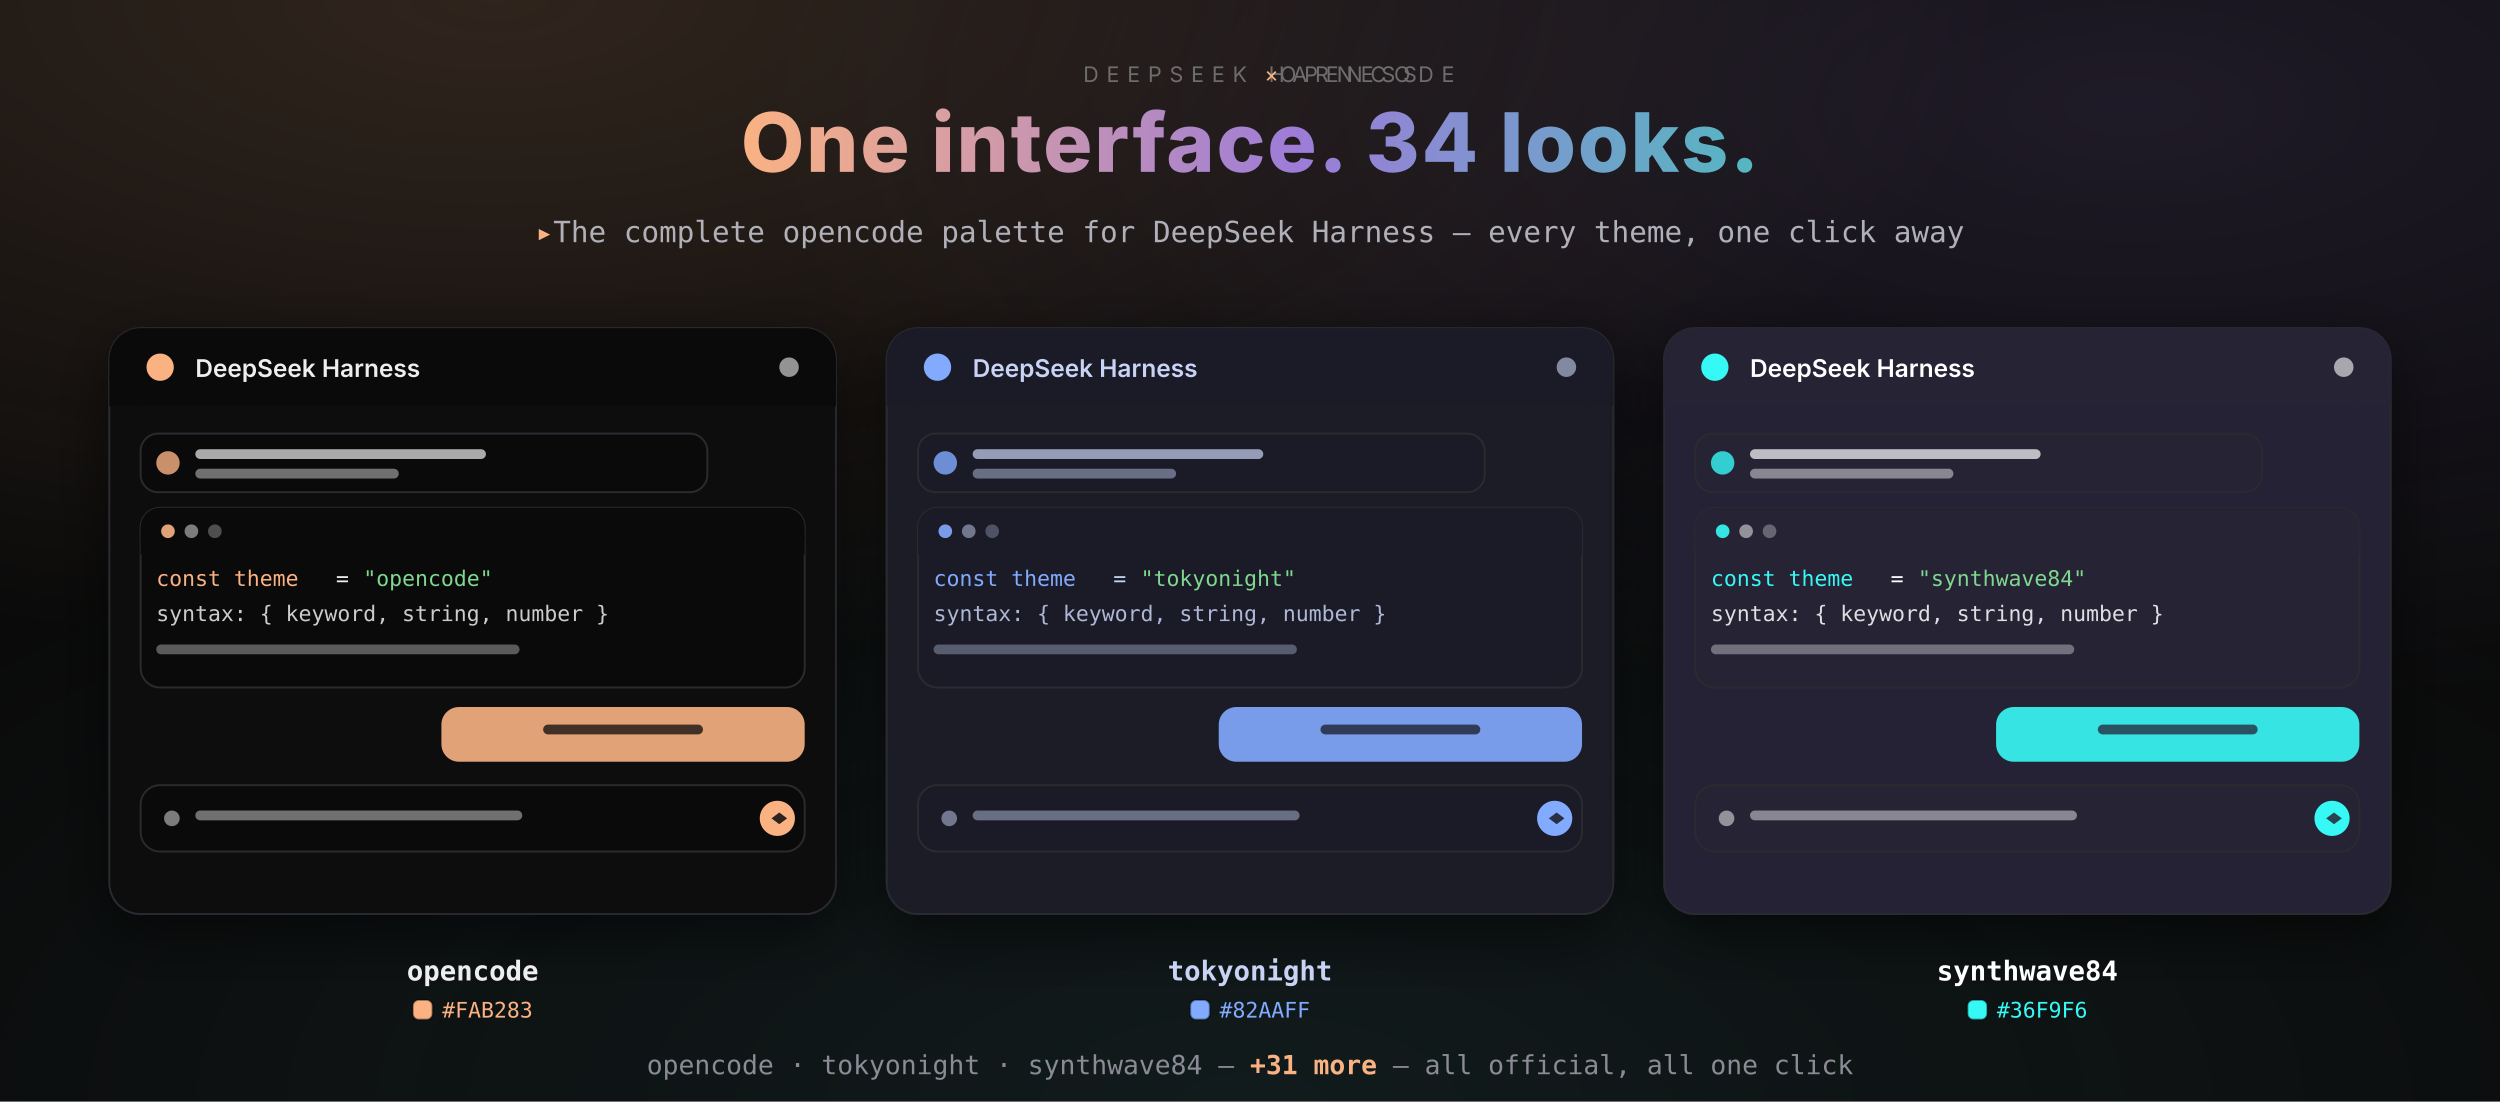
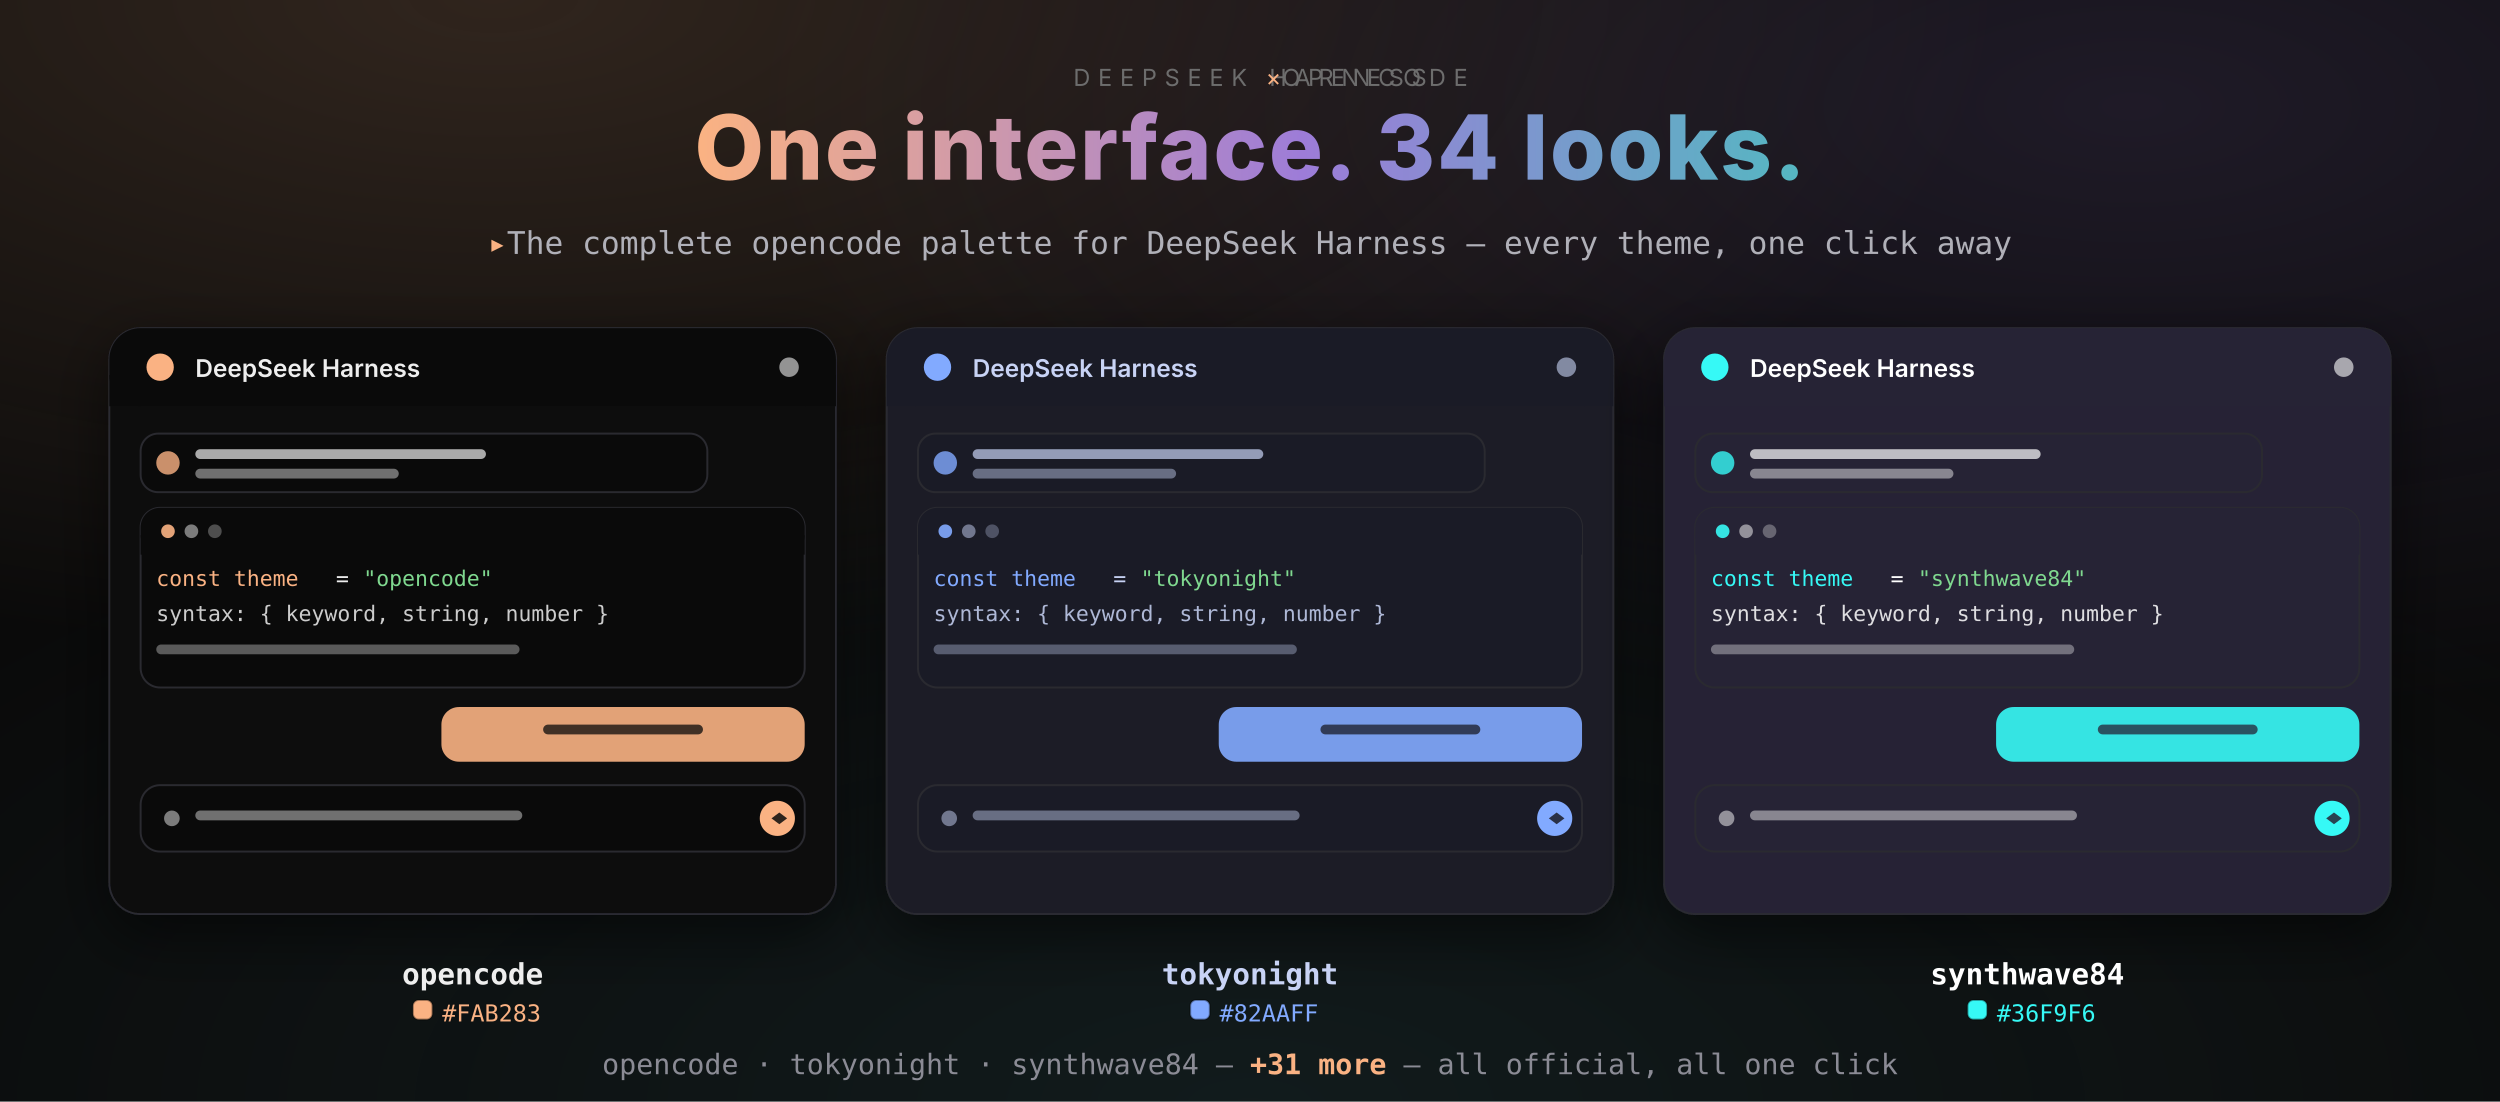
<svg xmlns="http://www.w3.org/2000/svg" width="1280" height="564" viewBox="0 0 1280 564">
  <defs>
    <radialGradient id="haloOrange" cx="20%" cy="0%" r="60%">
      <stop offset="0%" stop-color="#FAB283" stop-opacity="0.16" />
      <stop offset="100%" stop-color="#FAB283" stop-opacity="0" />
    </radialGradient>
    <radialGradient id="haloViolet" cx="85%" cy="10%" r="55%">
      <stop offset="0%" stop-color="#9D7CD8" stop-opacity="0.14" />
      <stop offset="100%" stop-color="#9D7CD8" stop-opacity="0" />
    </radialGradient>
    <radialGradient id="haloTeal" cx="50%" cy="100%" r="65%">
      <stop offset="0%" stop-color="#56B6C2" stop-opacity="0.10" />
      <stop offset="100%" stop-color="#56B6C2" stop-opacity="0" />
    </radialGradient>
    <linearGradient id="titleGrad" x1="0" y1="0" x2="1" y2="0">
      <stop offset="0%" stop-color="#FAB283" />
      <stop offset="55%" stop-color="#9D7CD8" />
      <stop offset="100%" stop-color="#56B6C2" />
    </linearGradient>
  </defs>
  <rect width="100%" height="100%" fill="#0a0a0a" />
  <rect width="100%" height="100%" fill="url(#haloOrange)" />
  <rect width="100%" height="100%" fill="url(#haloViolet)" />
  <rect width="100%" height="100%" fill="url(#haloTeal)" />
-   <text x="640" y="42" text-anchor="middle" font-family="-apple-system,Segoe UI,Microsoft YaHei,PingFang SC,sans-serif" font-size="11" letter-spacing="4" fill="#6d6d6d">DEEPSEEK HARNESS</text>
-   <text x="651" y="42" text-anchor="middle" font-family="-apple-system,Segoe UI,Microsoft YaHei,PingFang SC,sans-serif" font-size="11" letter-spacing="2" fill="#FAB283">×</text>
-   <text x="700" y="42" text-anchor="middle" font-family="-apple-system,Segoe UI,Microsoft YaHei,PingFang SC,sans-serif" font-size="11" letter-spacing="4" fill="#6d6d6d">OPENCODE</text>
-   <text x="640" y="88" text-anchor="middle" font-family="-apple-system,Segoe UI,Microsoft YaHei,PingFang SC,sans-serif" font-size="42" font-weight="800" letter-spacing="1" fill="url(#titleGrad)">One interface. 34 looks.</text>
-   <text x="640" y="124" text-anchor="middle" font-family="ui-monospace,SFMono-Regular,Menlo,Consolas,monospace" font-size="15" fill="#b0b0b8">
+   <text x="640" y="44" text-anchor="middle" font-family="-apple-system,Segoe UI,Microsoft YaHei,PingFang SC,sans-serif" font-size="12" letter-spacing="4" fill="#6d6d6d">DEEPSEEK HARNESS</text>
+   <text x="652" y="44" text-anchor="middle" font-family="-apple-system,Segoe UI,Microsoft YaHei,PingFang SC,sans-serif" font-size="12" letter-spacing="2" fill="#FAB283">×</text>
+   <text x="704" y="44" text-anchor="middle" font-family="-apple-system,Segoe UI,Microsoft YaHei,PingFang SC,sans-serif" font-size="12" letter-spacing="4" fill="#6d6d6d">OPENCODE</text>
+   <text x="640" y="92" text-anchor="middle" font-family="-apple-system,Segoe UI,Microsoft YaHei,PingFang SC,sans-serif" font-size="46" font-weight="800" letter-spacing="1" fill="url(#titleGrad)">One interface. 34 looks.</text>
+   <text x="640" y="130" text-anchor="middle" font-family="ui-monospace,SFMono-Regular,Menlo,Consolas,monospace" font-size="16" fill="#b0b0b8">
    <tspan fill="#FAB283">▸ </tspan>The complete opencode palette for DeepSeek Harness — every theme, one click away</text>
  <g>
    <defs>
      <filter id="glowopencode" x="-20%" y="-20%" width="140%" height="140%">
        <feDropShadow dx="0" dy="10" stdDeviation="16" flood-color="#000" flood-opacity="0.55" />
      </filter>
    </defs>
    <rect x="56" y="168" width="372" height="300" rx="16" fill="#0A0A0A" stroke="#2a2a30" filter="url(#glowopencode)" />
    <rect x="56" y="168" width="372" height="40" rx="16" fill="#0A0A0A" />
    <rect x="56" y="192" width="372" height="16" fill="#0A0A0A" />
    <circle cx="82" cy="188" r="7" fill="#FAB283" />
    <text x="100" y="193" font-family="-apple-system,Segoe UI,Microsoft YaHei,PingFang SC,sans-serif" font-size="12.5" font-weight="600" fill="#EEEEEE">DeepSeek Harness</text>
    <circle cx="404" cy="188" r="5" fill="#EEEEEE" opacity="0.6" />
    <rect x="72" y="222" width="290.16" height="30" rx="9" fill="#0A0A0A" stroke="#2a2a30" />
    <circle cx="86" cy="237" r="6" fill="#FAB283" opacity="0.8" />
    <rect x="100" y="230" width="148.8" height="5" rx="2.5" fill="#EEEEEE" opacity="0.7" />
    <rect x="100" y="240" width="104.16" height="5" rx="2.5" fill="#EEEEEE" opacity="0.45" />
    <rect x="72" y="260" width="340" height="92" rx="10" fill="#0A0A0A" stroke="#2a2a30" />
    <rect x="72" y="260" width="340" height="24" rx="10" fill="#0A0A0A" />
    <rect x="72" y="274" width="340" height="10" fill="#0A0A0A" />
    <circle cx="86" cy="272" r="3.5" fill="#FAB283" opacity="0.9" />
    <circle cx="98" cy="272" r="3.5" fill="#EEEEEE" opacity="0.5" />
    <circle cx="110" cy="272" r="3.5" fill="#EEEEEE" opacity="0.3" />
    <text x="80" y="300" font-family="ui-monospace,SFMono-Regular,Menlo,Consolas,monospace" font-size="11" fill="#FAB283">const theme</text>
    <text x="172" y="300" font-family="ui-monospace,SFMono-Regular,Menlo,Consolas,monospace" font-size="11" fill="#EEEEEE">=</text>
    <text x="186" y="300" font-family="ui-monospace,SFMono-Regular,Menlo,Consolas,monospace" font-size="11" fill="#7fd88f">"opencode"</text>
    <text x="80" y="318" font-family="ui-monospace,SFMono-Regular,Menlo,Consolas,monospace" font-size="11" fill="#EEEEEE" opacity="0.85">syntax: { keyword, string, number }</text>
    <rect x="80" y="330" width="186" height="5" rx="2.5" fill="#EEEEEE" opacity="0.35" />
    <rect x="226" y="362" width="186" height="28" rx="9" fill="#FAB283" opacity="0.9" />
    <rect x="278.08" y="371" width="81.84" height="5" rx="2.5" fill="#0A0A0A" opacity="0.75" />
    <rect x="72" y="402" width="340" height="34" rx="10" fill="#0A0A0A" stroke="#2a2a30" />
    <circle cx="88" cy="419" r="4" fill="#EEEEEE" opacity="0.5" />
    <rect x="100" y="415" width="167.4" height="5" rx="2.5" fill="#EEEEEE" opacity="0.45" />
    <circle cx="398" cy="419" r="9" fill="#FAB283" />
    <path d="M 395 419 l 4 -3 l 4 3 l -4 3 z" fill="#0A0A0A" opacity="0.85" />
-     <text x="242" y="502" text-anchor="middle" font-family="ui-monospace,SFMono-Regular,Menlo,Consolas,monospace" font-size="14" font-weight="700" fill="#EEEEEE">opencode</text>
+     <text x="242" y="504" text-anchor="middle" font-family="ui-monospace,SFMono-Regular,Menlo,Consolas,monospace" font-size="15" font-weight="700" fill="#EEEEEE">opencode</text>
    <rect x="211.4" y="512" width="10" height="10" rx="3" fill="#FAB283" stroke="rgba(0,0,0,0.35)" />
-     <text x="226.4" y="521" font-family="ui-monospace,SFMono-Regular,Menlo,Consolas,monospace" font-size="11" fill="#FAB283">#FAB283</text>
+     <text x="226.4" y="523" font-family="ui-monospace,SFMono-Regular,Menlo,Consolas,monospace" font-size="12" fill="#FAB283">#FAB283</text>
  </g>
  <g>
    <defs>
      <filter id="glowtokyonight" x="-20%" y="-20%" width="140%" height="140%">
        <feDropShadow dx="0" dy="10" stdDeviation="16" flood-color="#000" flood-opacity="0.55" />
      </filter>
    </defs>
    <rect x="454" y="168" width="372" height="300" rx="16" fill="#1A1B26" stroke="#2a2a30" filter="url(#glowtokyonight)" />
    <rect x="454" y="168" width="372" height="40" rx="16" fill="#1A1B26" />
    <rect x="454" y="192" width="372" height="16" fill="#1A1B26" />
    <circle cx="480" cy="188" r="7" fill="#82AAFF" />
    <text x="498" y="193" font-family="-apple-system,Segoe UI,Microsoft YaHei,PingFang SC,sans-serif" font-size="12.5" font-weight="600" fill="#C8D3F5">DeepSeek Harness</text>
    <circle cx="802" cy="188" r="5" fill="#C8D3F5" opacity="0.6" />
    <rect x="470" y="222" width="290.16" height="30" rx="9" fill="#1A1B26" stroke="#2a2a30" />
    <circle cx="484" cy="237" r="6" fill="#82AAFF" opacity="0.8" />
    <rect x="498" y="230" width="148.8" height="5" rx="2.5" fill="#C8D3F5" opacity="0.7" />
    <rect x="498" y="240" width="104.16" height="5" rx="2.5" fill="#C8D3F5" opacity="0.45" />
    <rect x="470" y="260" width="340" height="92" rx="10" fill="#1A1B26" stroke="#2a2a30" />
    <rect x="470" y="260" width="340" height="24" rx="10" fill="#1A1B26" />
    <rect x="470" y="274" width="340" height="10" fill="#1A1B26" />
    <circle cx="484" cy="272" r="3.5" fill="#82AAFF" opacity="0.9" />
    <circle cx="496" cy="272" r="3.5" fill="#C8D3F5" opacity="0.5" />
    <circle cx="508" cy="272" r="3.5" fill="#C8D3F5" opacity="0.3" />
    <text x="478" y="300" font-family="ui-monospace,SFMono-Regular,Menlo,Consolas,monospace" font-size="11" fill="#82AAFF">const theme</text>
    <text x="570" y="300" font-family="ui-monospace,SFMono-Regular,Menlo,Consolas,monospace" font-size="11" fill="#C8D3F5">=</text>
    <text x="584" y="300" font-family="ui-monospace,SFMono-Regular,Menlo,Consolas,monospace" font-size="11" fill="#7fd88f">"tokyonight"</text>
    <text x="478" y="318" font-family="ui-monospace,SFMono-Regular,Menlo,Consolas,monospace" font-size="11" fill="#C8D3F5" opacity="0.85">syntax: { keyword, string, number }</text>
    <rect x="478" y="330" width="186" height="5" rx="2.5" fill="#C8D3F5" opacity="0.35" />
    <rect x="624" y="362" width="186" height="28" rx="9" fill="#82AAFF" opacity="0.9" />
    <rect x="676.08" y="371" width="81.84" height="5" rx="2.5" fill="#1A1B26" opacity="0.75" />
    <rect x="470" y="402" width="340" height="34" rx="10" fill="#1A1B26" stroke="#2a2a30" />
    <circle cx="486" cy="419" r="4" fill="#C8D3F5" opacity="0.5" />
    <rect x="498" y="415" width="167.4" height="5" rx="2.5" fill="#C8D3F5" opacity="0.45" />
    <circle cx="796" cy="419" r="9" fill="#82AAFF" />
    <path d="M 793 419 l 4 -3 l 4 3 l -4 3 z" fill="#1A1B26" opacity="0.85" />
-     <text x="640" y="502" text-anchor="middle" font-family="ui-monospace,SFMono-Regular,Menlo,Consolas,monospace" font-size="14" font-weight="700" fill="#C8D3F5">tokyonight</text>
+     <text x="640" y="504" text-anchor="middle" font-family="ui-monospace,SFMono-Regular,Menlo,Consolas,monospace" font-size="15" font-weight="700" fill="#C8D3F5">tokyonight</text>
    <rect x="609.4" y="512" width="10" height="10" rx="3" fill="#82AAFF" stroke="rgba(0,0,0,0.35)" />
-     <text x="624.4" y="521" font-family="ui-monospace,SFMono-Regular,Menlo,Consolas,monospace" font-size="11" fill="#82AAFF">#82AAFF</text>
+     <text x="624.4" y="523" font-family="ui-monospace,SFMono-Regular,Menlo,Consolas,monospace" font-size="12" fill="#82AAFF">#82AAFF</text>
  </g>
  <g>
    <defs>
      <filter id="glowsynthwave84" x="-20%" y="-20%" width="140%" height="140%">
        <feDropShadow dx="0" dy="10" stdDeviation="16" flood-color="#000" flood-opacity="0.55" />
      </filter>
    </defs>
    <rect x="852" y="168" width="372" height="300" rx="16" fill="#262335" stroke="#2a2a30" filter="url(#glowsynthwave84)" />
    <rect x="852" y="168" width="372" height="40" rx="16" fill="#262335" />
    <rect x="852" y="192" width="372" height="16" fill="#262335" />
    <circle cx="878" cy="188" r="7" fill="#36F9F6" />
    <text x="896" y="193" font-family="-apple-system,Segoe UI,Microsoft YaHei,PingFang SC,sans-serif" font-size="12.5" font-weight="600" fill="#FFFFFF">DeepSeek Harness</text>
    <circle cx="1200" cy="188" r="5" fill="#FFFFFF" opacity="0.6" />
    <rect x="868" y="222" width="290.16" height="30" rx="9" fill="#262335" stroke="#2a2a30" />
    <circle cx="882" cy="237" r="6" fill="#36F9F6" opacity="0.8" />
    <rect x="896" y="230" width="148.8" height="5" rx="2.5" fill="#FFFFFF" opacity="0.7" />
    <rect x="896" y="240" width="104.16" height="5" rx="2.5" fill="#FFFFFF" opacity="0.45" />
    <rect x="868" y="260" width="340" height="92" rx="10" fill="#262335" stroke="#2a2a30" />
    <rect x="868" y="260" width="340" height="24" rx="10" fill="#262335" />
    <rect x="868" y="274" width="340" height="10" fill="#262335" />
    <circle cx="882" cy="272" r="3.5" fill="#36F9F6" opacity="0.9" />
    <circle cx="894" cy="272" r="3.5" fill="#FFFFFF" opacity="0.5" />
    <circle cx="906" cy="272" r="3.5" fill="#FFFFFF" opacity="0.3" />
    <text x="876" y="300" font-family="ui-monospace,SFMono-Regular,Menlo,Consolas,monospace" font-size="11" fill="#36F9F6">const theme</text>
    <text x="968" y="300" font-family="ui-monospace,SFMono-Regular,Menlo,Consolas,monospace" font-size="11" fill="#FFFFFF">=</text>
    <text x="982" y="300" font-family="ui-monospace,SFMono-Regular,Menlo,Consolas,monospace" font-size="11" fill="#7fd88f">"synthwave84"</text>
    <text x="876" y="318" font-family="ui-monospace,SFMono-Regular,Menlo,Consolas,monospace" font-size="11" fill="#FFFFFF" opacity="0.85">syntax: { keyword, string, number }</text>
    <rect x="876" y="330" width="186" height="5" rx="2.5" fill="#FFFFFF" opacity="0.35" />
    <rect x="1022" y="362" width="186" height="28" rx="9" fill="#36F9F6" opacity="0.9" />
    <rect x="1074.08" y="371" width="81.84" height="5" rx="2.5" fill="#262335" opacity="0.75" />
    <rect x="868" y="402" width="340" height="34" rx="10" fill="#262335" stroke="#2a2a30" />
    <circle cx="884" cy="419" r="4" fill="#FFFFFF" opacity="0.5" />
    <rect x="896" y="415" width="167.4" height="5" rx="2.5" fill="#FFFFFF" opacity="0.45" />
    <circle cx="1194" cy="419" r="9" fill="#36F9F6" />
    <path d="M 1191 419 l 4 -3 l 4 3 l -4 3 z" fill="#262335" opacity="0.85" />
-     <text x="1038" y="502" text-anchor="middle" font-family="ui-monospace,SFMono-Regular,Menlo,Consolas,monospace" font-size="14" font-weight="700" fill="#FFFFFF">synthwave84</text>
+     <text x="1038" y="504" text-anchor="middle" font-family="ui-monospace,SFMono-Regular,Menlo,Consolas,monospace" font-size="15" font-weight="700" fill="#FFFFFF">synthwave84</text>
    <rect x="1007.4" y="512" width="10" height="10" rx="3" fill="#36F9F6" stroke="rgba(0,0,0,0.35)" />
-     <text x="1022.4" y="521" font-family="ui-monospace,SFMono-Regular,Menlo,Consolas,monospace" font-size="11" fill="#36F9F6">#36F9F6</text>
+     <text x="1022.4" y="523" font-family="ui-monospace,SFMono-Regular,Menlo,Consolas,monospace" font-size="12" fill="#36F9F6">#36F9F6</text>
  </g>
-   <text x="640" y="550" text-anchor="middle" font-family="ui-monospace,SFMono-Regular,Menlo,Consolas,monospace" font-size="13.5" fill="#8b8b95">
+   <text x="640" y="550" text-anchor="middle" font-family="ui-monospace,SFMono-Regular,Menlo,Consolas,monospace" font-size="14.5" fill="#8b8b95">
opencode · tokyonight · synthwave84 — <tspan fill="#FAB283" font-weight="700">+31 more</tspan> — all official, all one click</text>
</svg>
